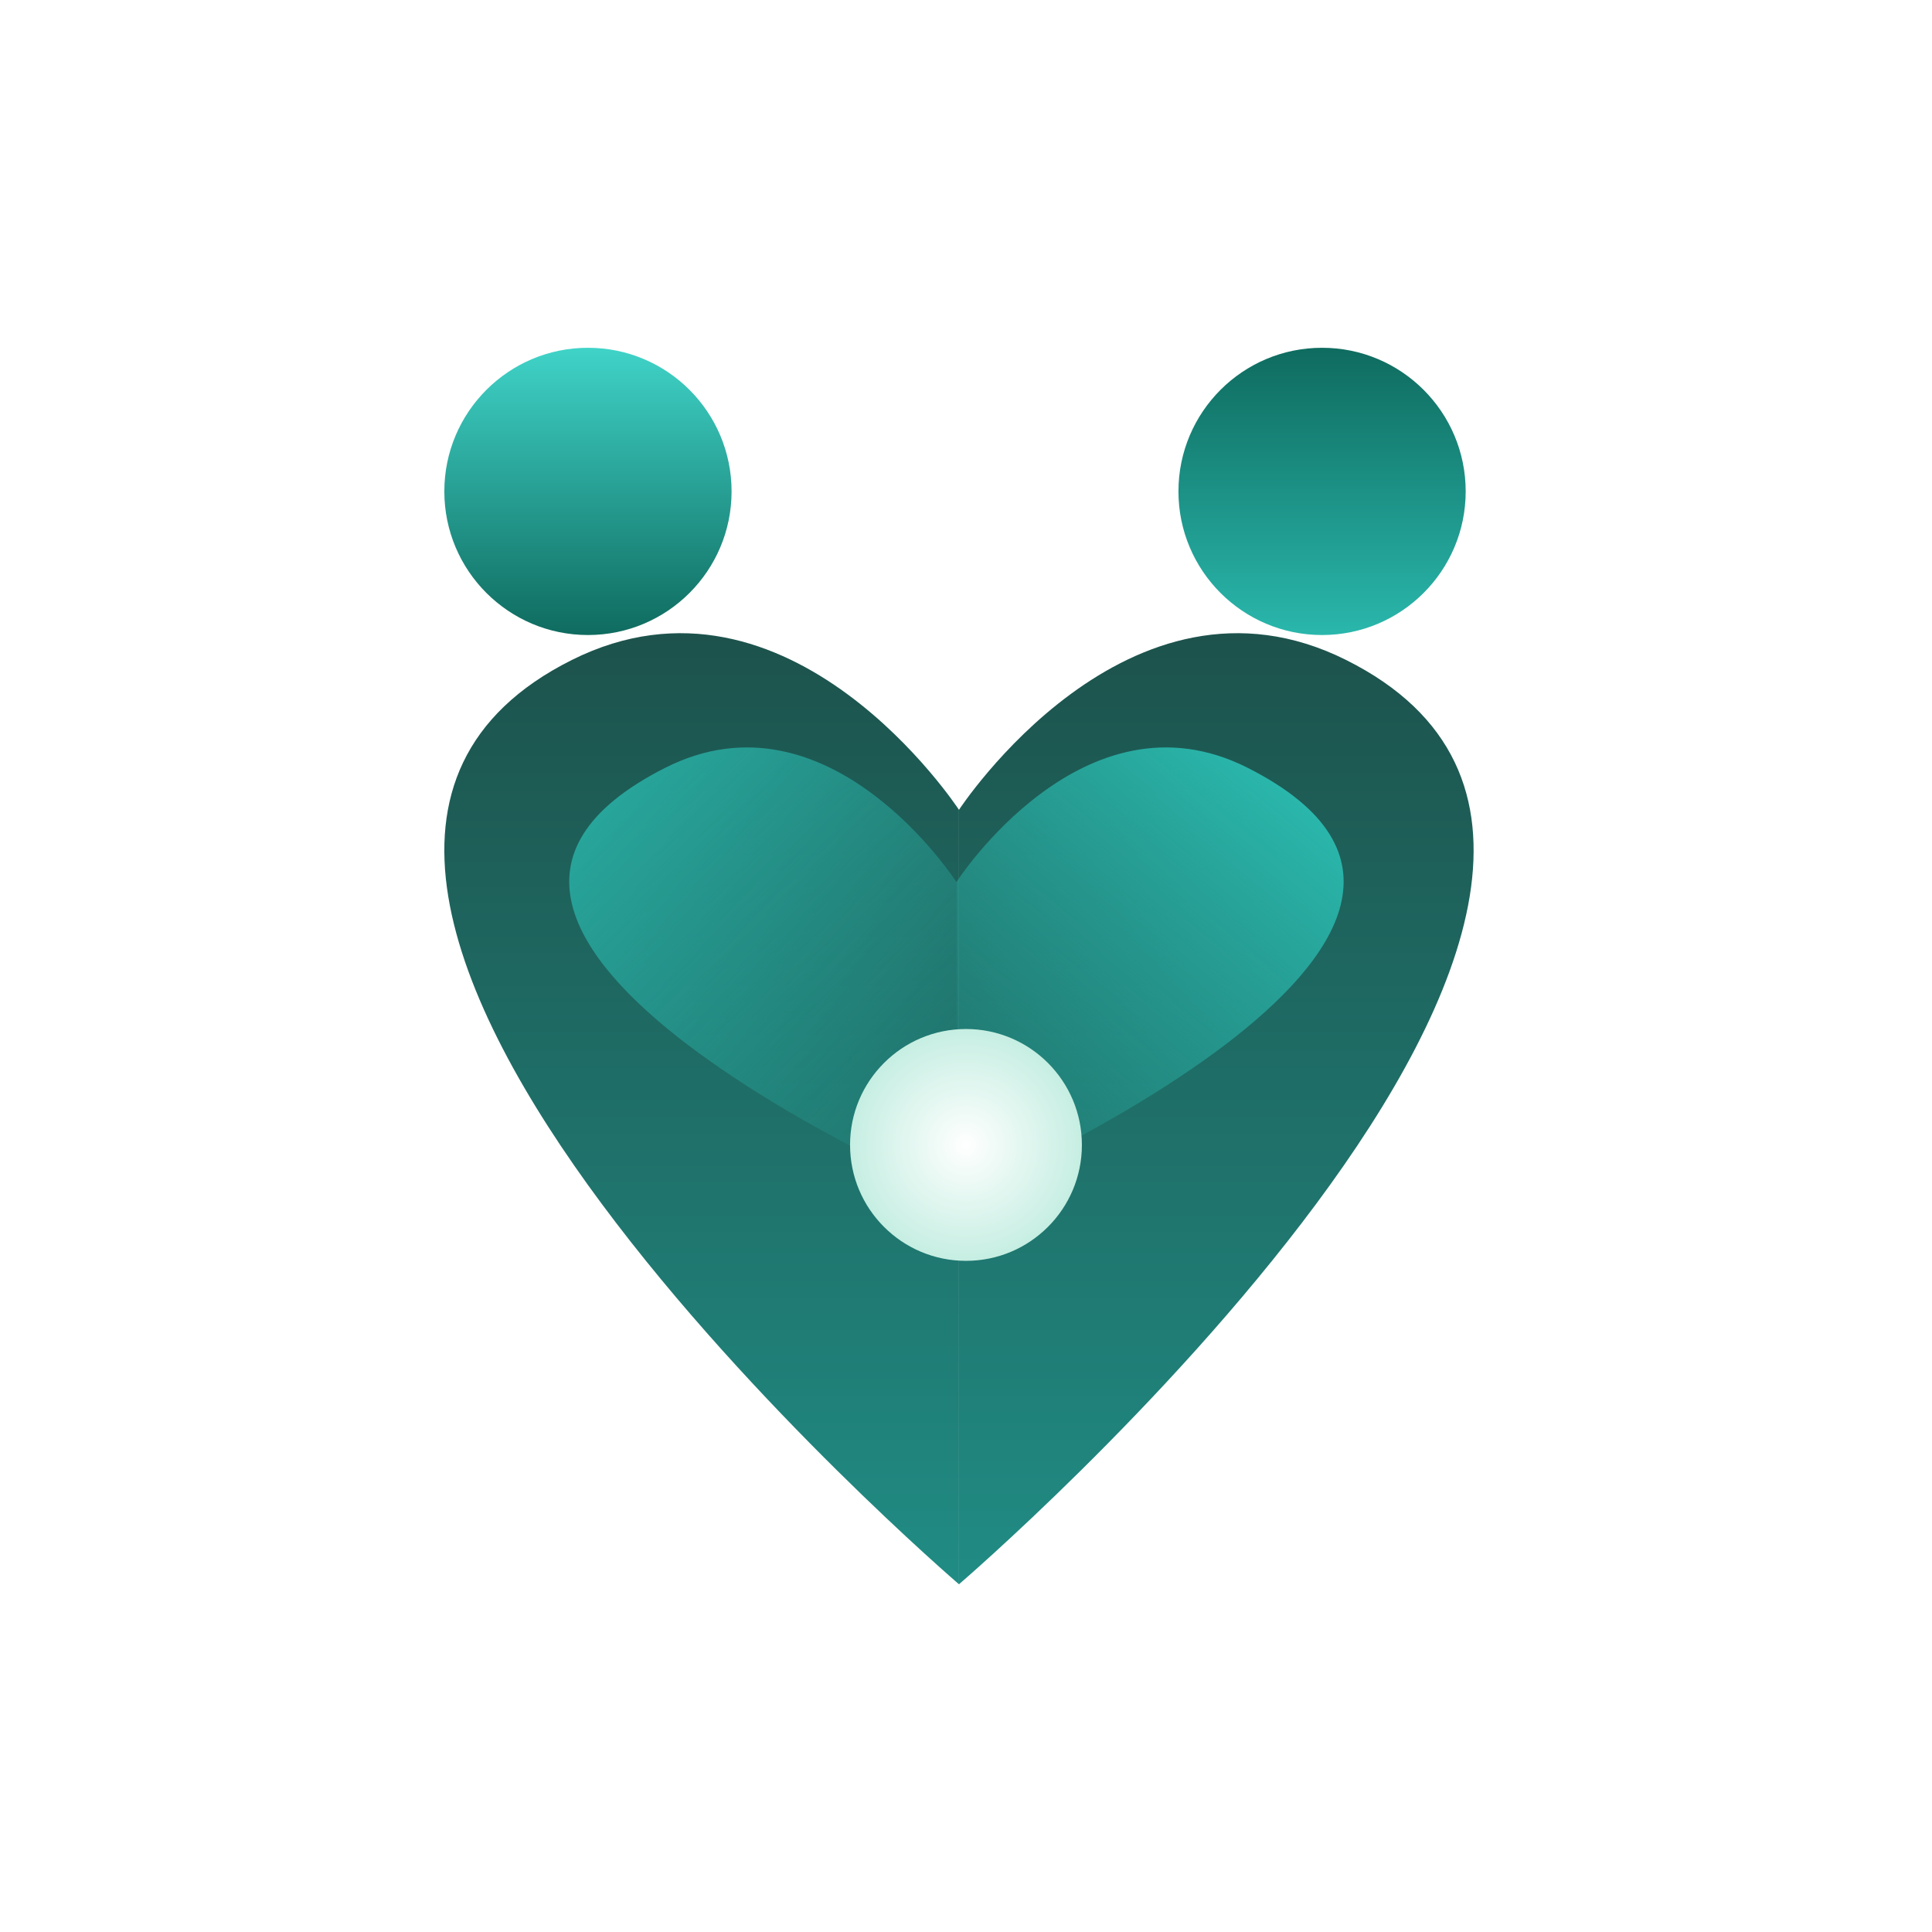
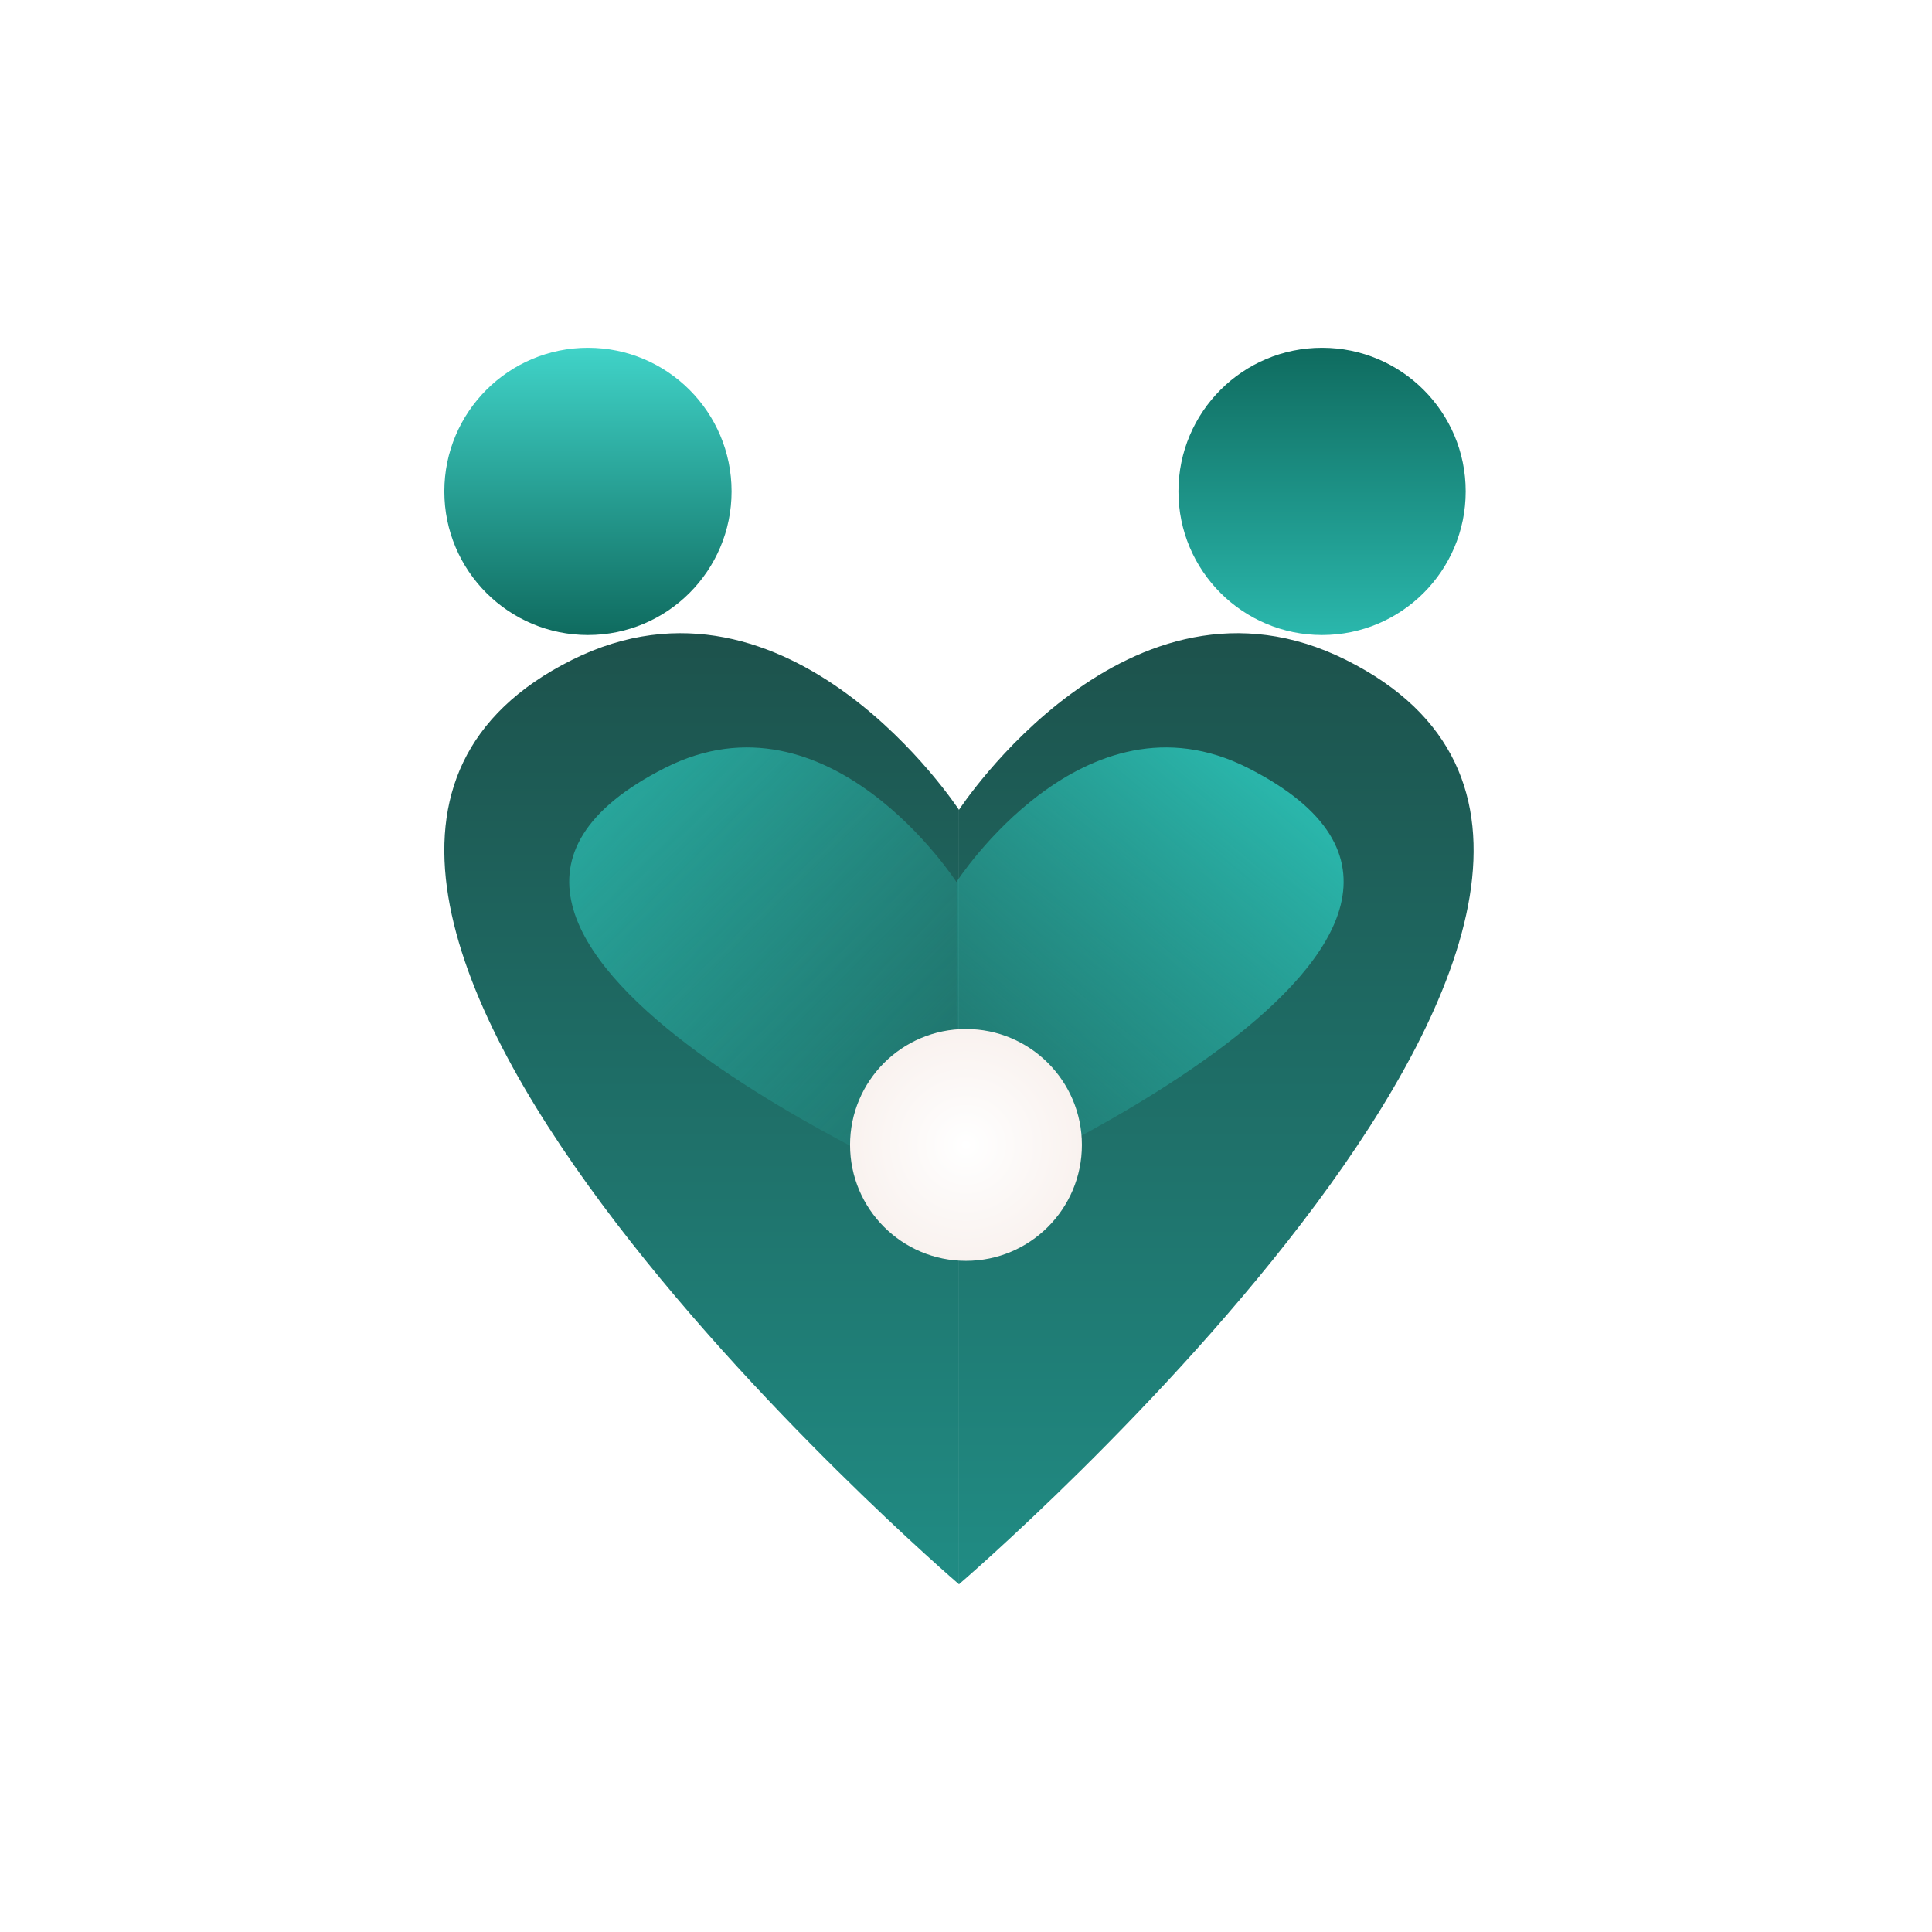
<svg xmlns="http://www.w3.org/2000/svg" width="80" height="80" viewBox="0 0 80 80" fill="none">
  <path d="M55.741 27.329C46.708 22.813 39.708 33.535 39.708 33.535V65.6H39.71C39.71 65.6 73.805 36.361 55.741 27.329Z" fill="url(#paint0_linear_1999_65072)" />
  <path d="M23.677 27.329C32.709 22.813 39.71 33.535 39.71 33.535V65.6H39.708C39.708 65.6 5.613 36.361 23.677 27.329Z" fill="url(#paint1_linear_1999_65072)" />
  <path opacity="0.8" d="M27.541 31.795C34.337 28.355 39.603 36.522 39.603 36.522V49.567H39.601C39.601 49.567 13.952 38.675 27.541 31.795Z" fill="url(#paint2_linear_1999_65072)" />
  <path d="M51.666 31.795C44.87 28.355 39.604 36.522 39.604 36.522V49.567H39.606C39.606 49.567 65.255 38.675 51.666 31.795Z" fill="url(#paint3_linear_1999_65072)" />
  <circle cx="39.999" cy="47.409" r="4.8" fill="url(#paint4_radial_1999_65072)" />
  <circle cx="24.346" cy="20.348" r="5.947" fill="url(#paint5_linear_1999_65072)" />
  <circle cx="54.744" cy="20.348" r="5.947" fill="url(#paint6_linear_1999_65072)" />
  <defs>
    <linearGradient id="paint0_linear_1999_65072" x1="50.364" y1="26.219" x2="50.364" y2="65.6" gradientUnits="userSpaceOnUse">
      <stop stop-color="#1D524C" />
      <stop offset="1" stop-color="#208C84" />
    </linearGradient>
    <linearGradient id="paint1_linear_1999_65072" x1="29.054" y1="26.219" x2="29.054" y2="65.6" gradientUnits="userSpaceOnUse">
      <stop stop-color="#1D524C" />
      <stop offset="1" stop-color="#208C84" />
    </linearGradient>
    <linearGradient id="paint2_linear_1999_65072" x1="24.504" y1="34.052" x2="39.502" y2="49.05" gradientUnits="userSpaceOnUse">
      <stop stop-color="#2AB7AC" />
      <stop offset="1" stop-color="#2AB7AC" stop-opacity="0" />
    </linearGradient>
    <linearGradient id="paint3_linear_1999_65072" x1="53.467" y1="32.759" x2="39.503" y2="49.567" gradientUnits="userSpaceOnUse">
      <stop stop-color="#2AB7AC" />
      <stop offset="1" stop-color="#2AB7AC" stop-opacity="0" />
    </linearGradient>
    <radialGradient id="paint4_radial_1999_65072" cx="0" cy="0" r="1" gradientUnits="userSpaceOnUse" gradientTransform="translate(39.9992 47.4094) rotate(90) scale(4.8)">
      <stop stop-color="white" />
-       <stop offset="1" stop-color="#C6EEE2" />
+       <stop offset="1" stop-color="#f9f2ef" />
    </radialGradient>
    <linearGradient id="paint5_linear_1999_65072" x1="24.346" y1="14.4" x2="24.346" y2="26.295" gradientUnits="userSpaceOnUse">
      <stop stop-color="#40D3C8" />
      <stop offset="1" stop-color="#0F6B5F" />
    </linearGradient>
    <linearGradient id="paint6_linear_1999_65072" x1="54.744" y1="14.4" x2="54.744" y2="26.295" gradientUnits="userSpaceOnUse">
      <stop stop-color="#0F6B5F" />
      <stop offset="1" stop-color="#2AB7AC" />
    </linearGradient>
  </defs>
</svg>
